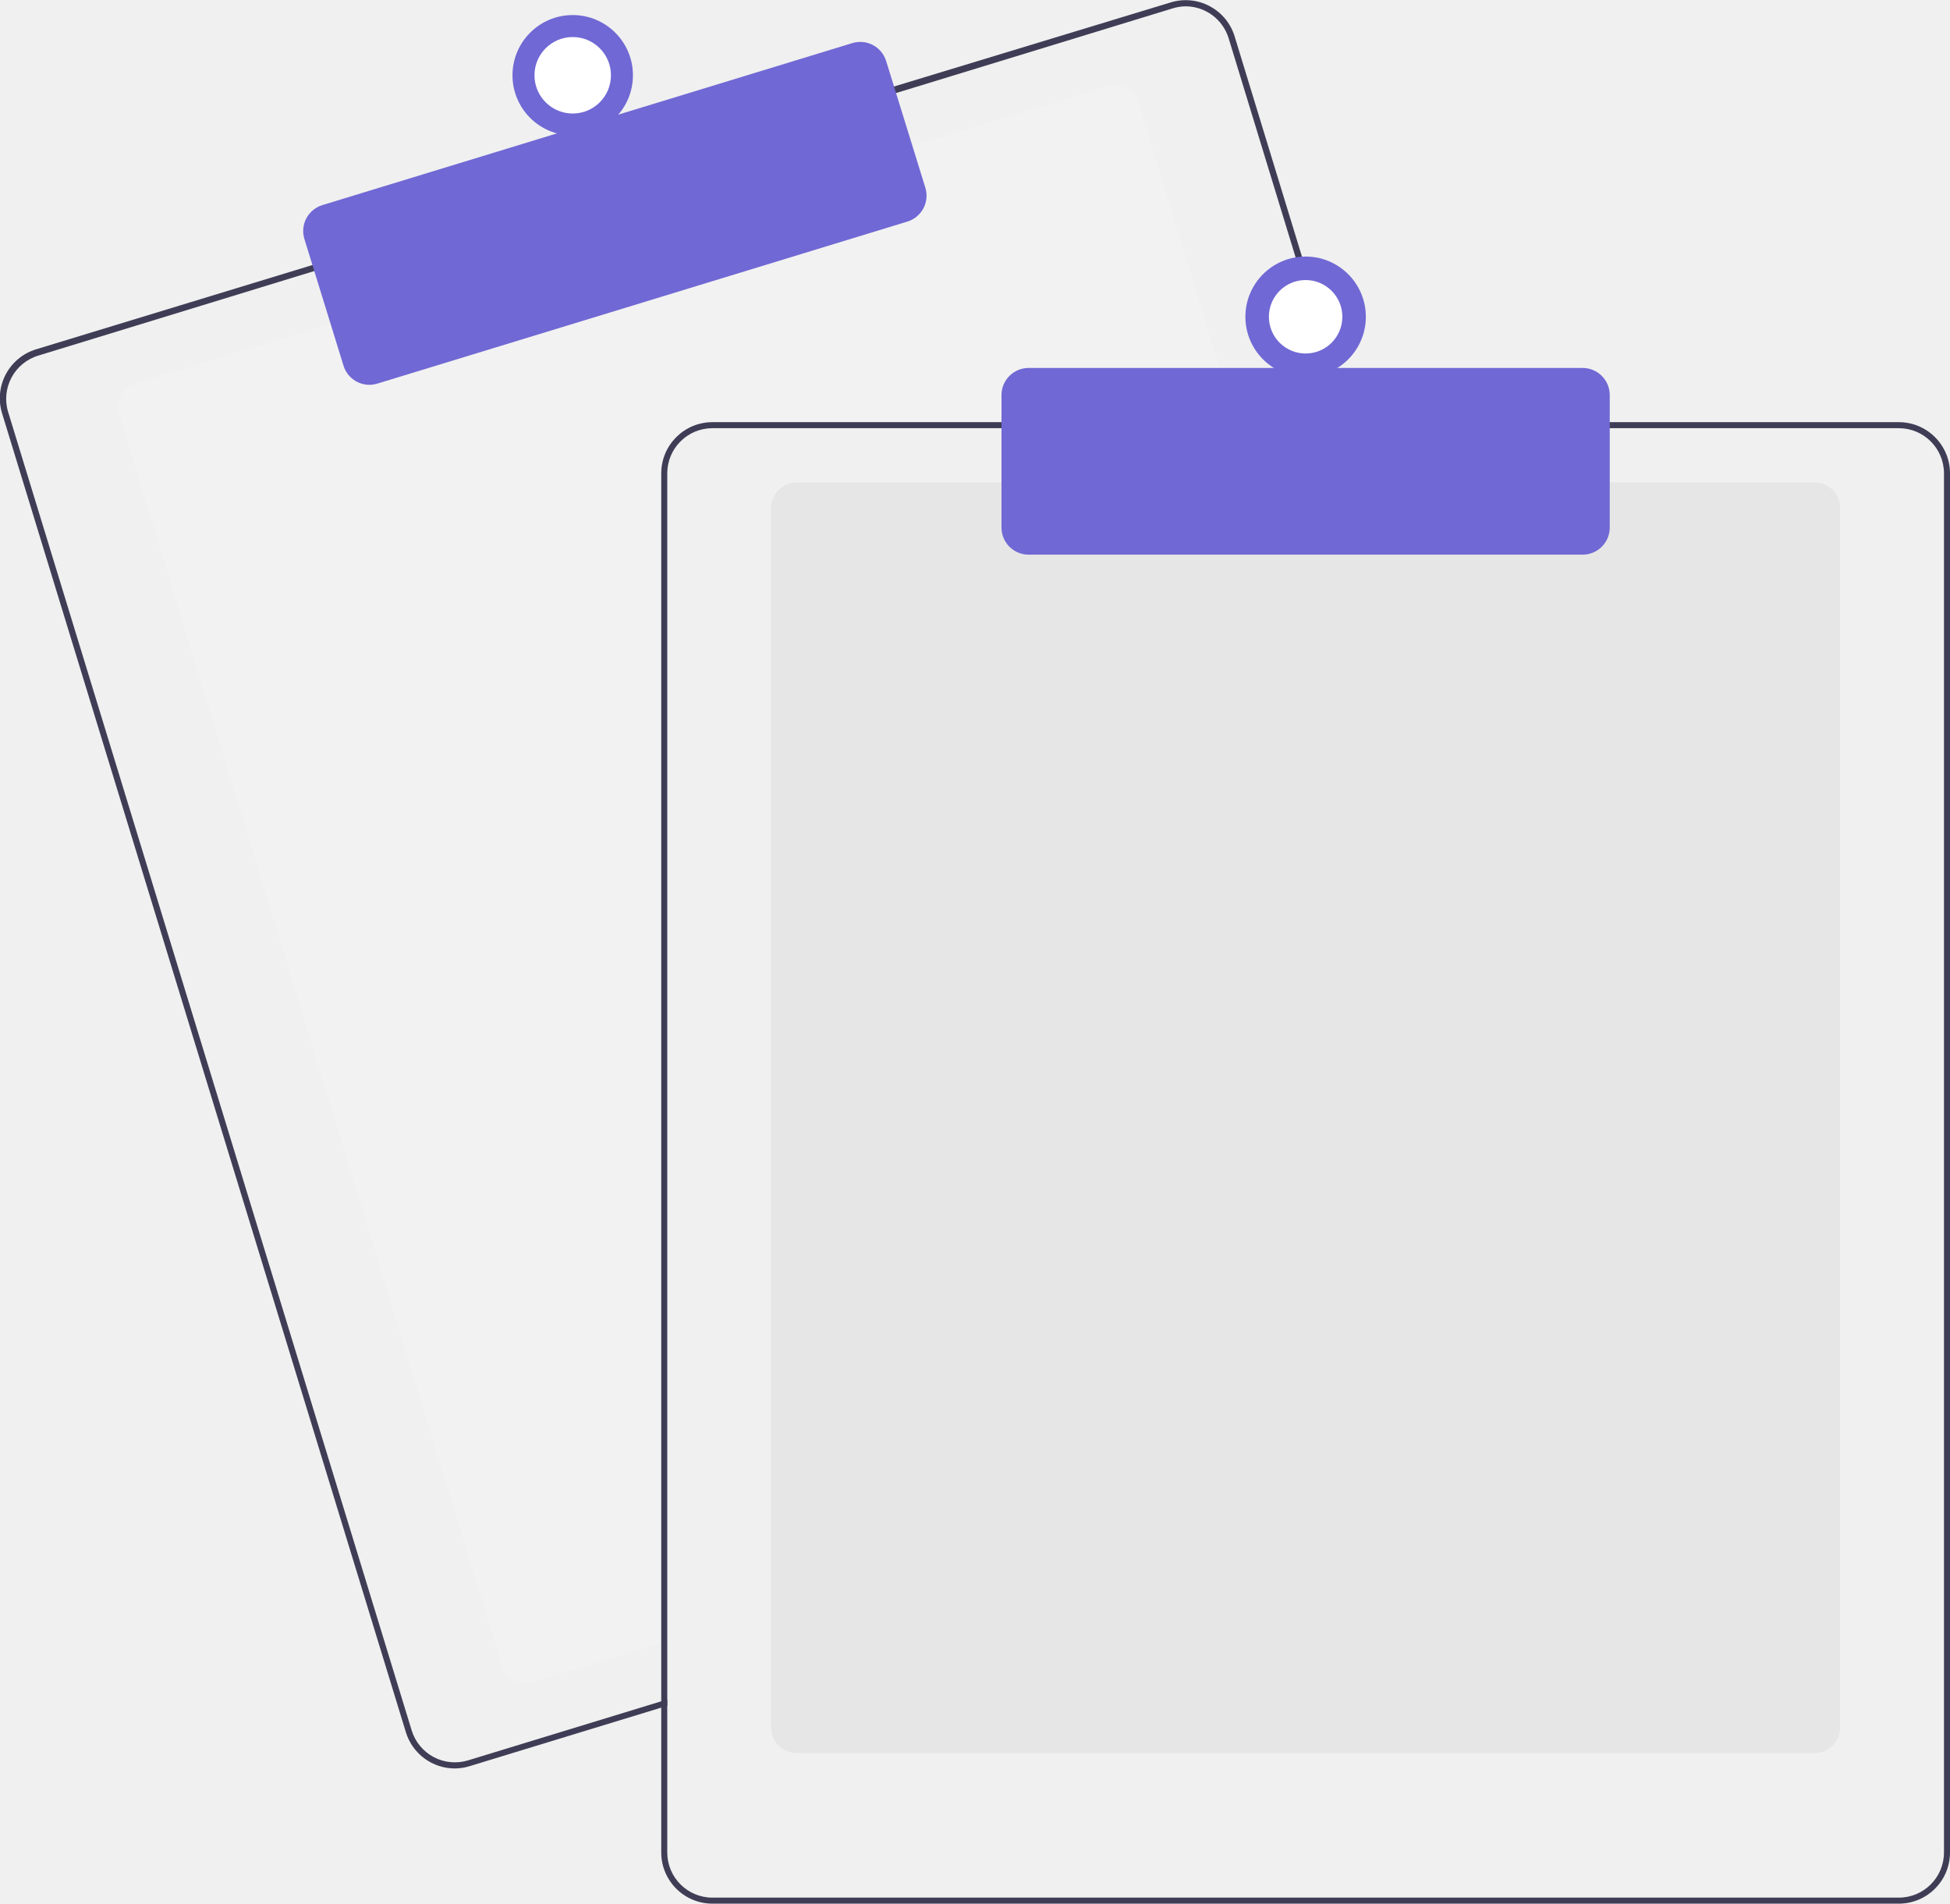
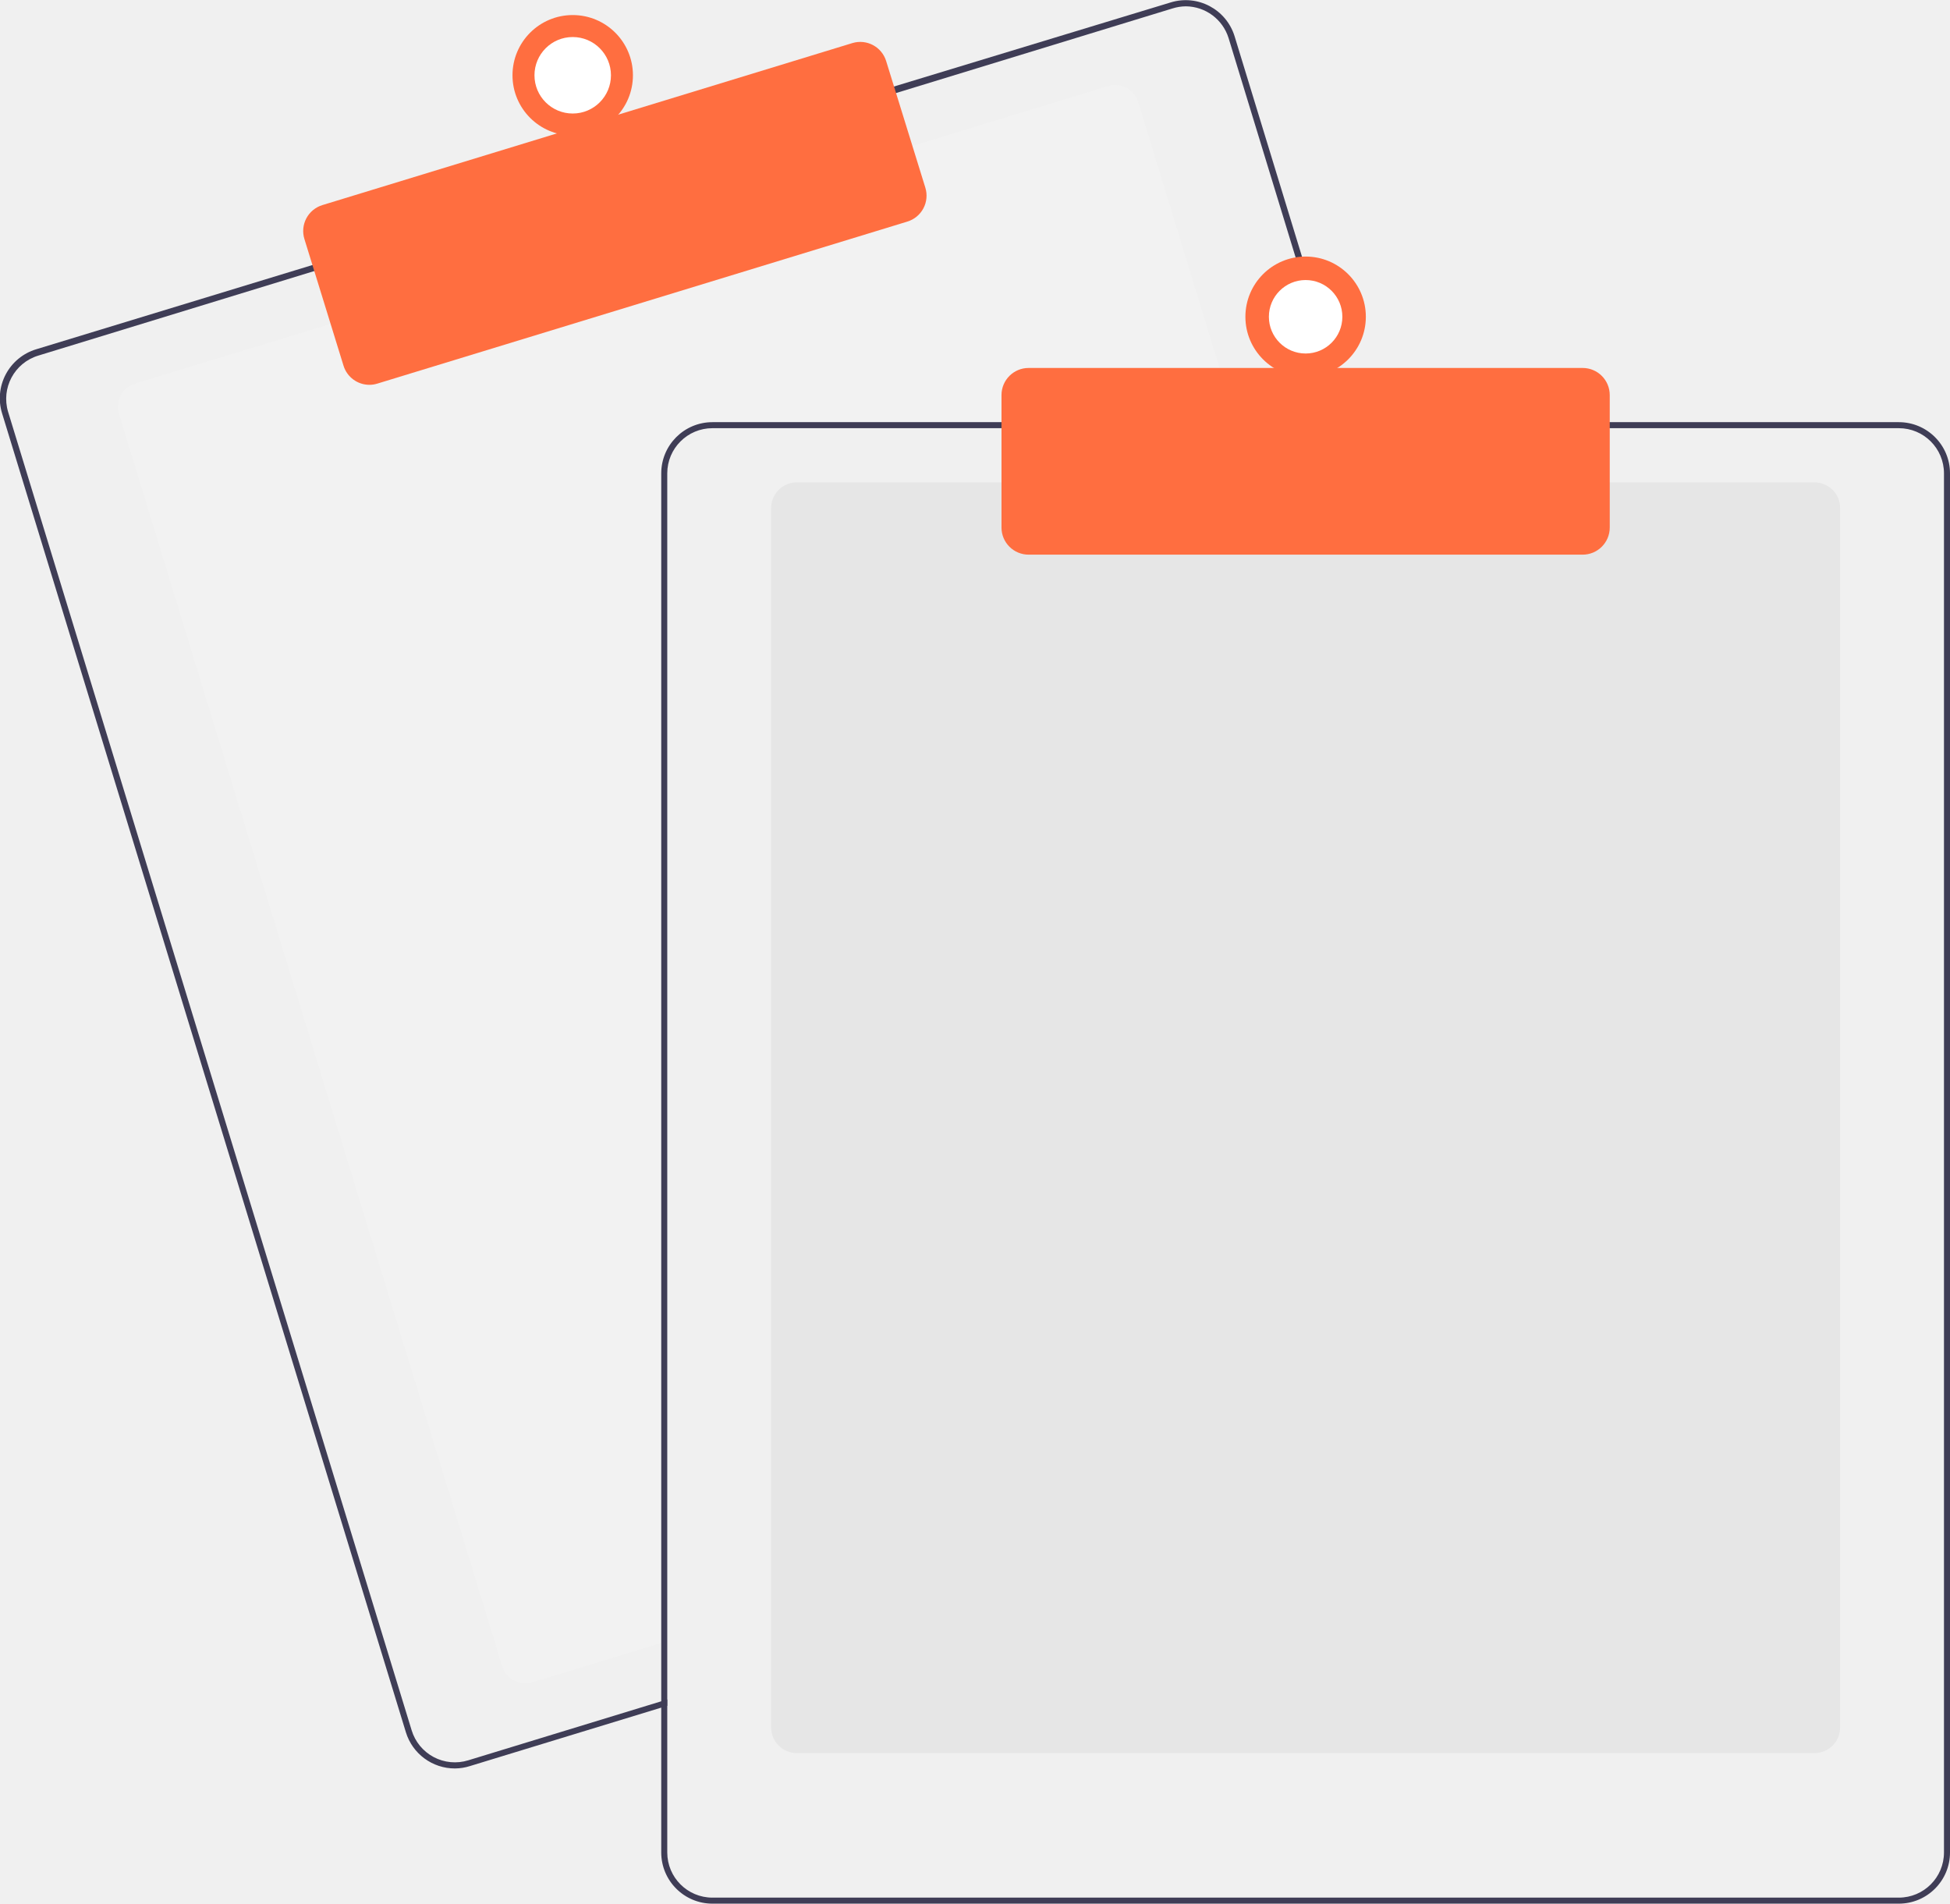
<svg xmlns="http://www.w3.org/2000/svg" data-name="Layer 1" viewBox="0 0 647.6 632.2">
  <path fill="#f2f2f2" d="M411.1 142.2H236.6a15 15 0 0 0-15 15V545l-2 .6-42.8 13.1a8 8 0 0 1-10-5.3l-127.3-416a8 8 0 0 1 5.3-10l66-20.1L302 48.8l66-20.2a8 8 0 0 1 10 5.3l32.5 106.3Z" />
  <path fill="#3f3d56" d="M449.2 140.2 410 12A17 17 0 0 0 388.8.8L296 29 104.8 87.7 12 116A17 17 0 0 0 .7 137.3l134.1 438a17 17 0 0 0 16.3 12 16.8 16.8 0 0 0 5-.8l63.5-19.4 2-.6v-2.1l-2 .6-64.1 19.6a15 15 0 0 1-18.8-10L2.7 136.8a15 15 0 0 1 10-18.7l92.7-28.4 191.2-58.5 92.8-28.4a15.2 15.2 0 0 1 4.4-.7A15 15 0 0 1 408 12.6l39 127.6.7 2h2Z" />
-   <path fill="#7068d4" d="M122.7 127.8a9 9 0 0 1-8.6-6.3l-13-42.1a9 9 0 0 1 6-11.3l176-53.8a9 9 0 0 1 11.2 6l13 42a9 9 0 0 1-6 11.3l-176 53.8a9 9 0 0 1-2.6.4Z" />
-   <circle cx="190.2" cy="25" r="20" fill="#7068d4" />
+   <path fill="#ff6e40" d="M122.7 127.8a9 9 0 0 1-8.6-6.3l-13-42.1a9 9 0 0 1 6-11.3l176-53.8a9 9 0 0 1 11.2 6l13 42a9 9 0 0 1-6 11.3l-176 53.8a9 9 0 0 1-2.6.4Z" />
+   <circle cx="190.2" cy="25" r="20" fill="#ff6e40" />
  <circle cx="190.2" cy="25" r="12.7" fill="#fff" />
  <path fill="#e6e6e6" d="M602.6 582.2h-338a8.5 8.5 0 0 1-8.5-8.5v-405a8.5 8.5 0 0 1 8.5-8.5h338a8.5 8.5 0 0 1 8.5 8.5v405a8.5 8.5 0 0 1-8.5 8.5Z" />
  <path fill="#3f3d56" d="M447.1 140.2H236.6a17 17 0 0 0-17 17V565l2-.6V157.2a15 15 0 0 1 15-15h211.2Zm183.5 0h-394a17 17 0 0 0-17 17v458a17 17 0 0 0 17 17h394a17 17 0 0 0 17-17v-458a17 17 0 0 0-17-17Zm15 475a15 15 0 0 1-15 15h-394a15 15 0 0 1-15-15v-458a15 15 0 0 1 15-15h394a15 15 0 0 1 15 15Z" />
-   <path fill="#7068d4" d="M525.6 184.2h-184a9 9 0 0 1-9-9v-44a9 9 0 0 1 9-9h184a9 9 0 0 1 9 9v44a9 9 0 0 1-9 9Z" />
-   <circle cx="433.6" cy="105.2" r="20" fill="#7068d4" />
+   <path fill="#ff6e40" d="M525.6 184.2h-184a9 9 0 0 1-9-9v-44a9 9 0 0 1 9-9h184a9 9 0 0 1 9 9v44a9 9 0 0 1-9 9Z" />
+   <circle cx="433.6" cy="105.2" r="20" fill="#ff6e40" />
  <circle cx="433.6" cy="105.2" r="12.2" fill="#fff" />
</svg>
